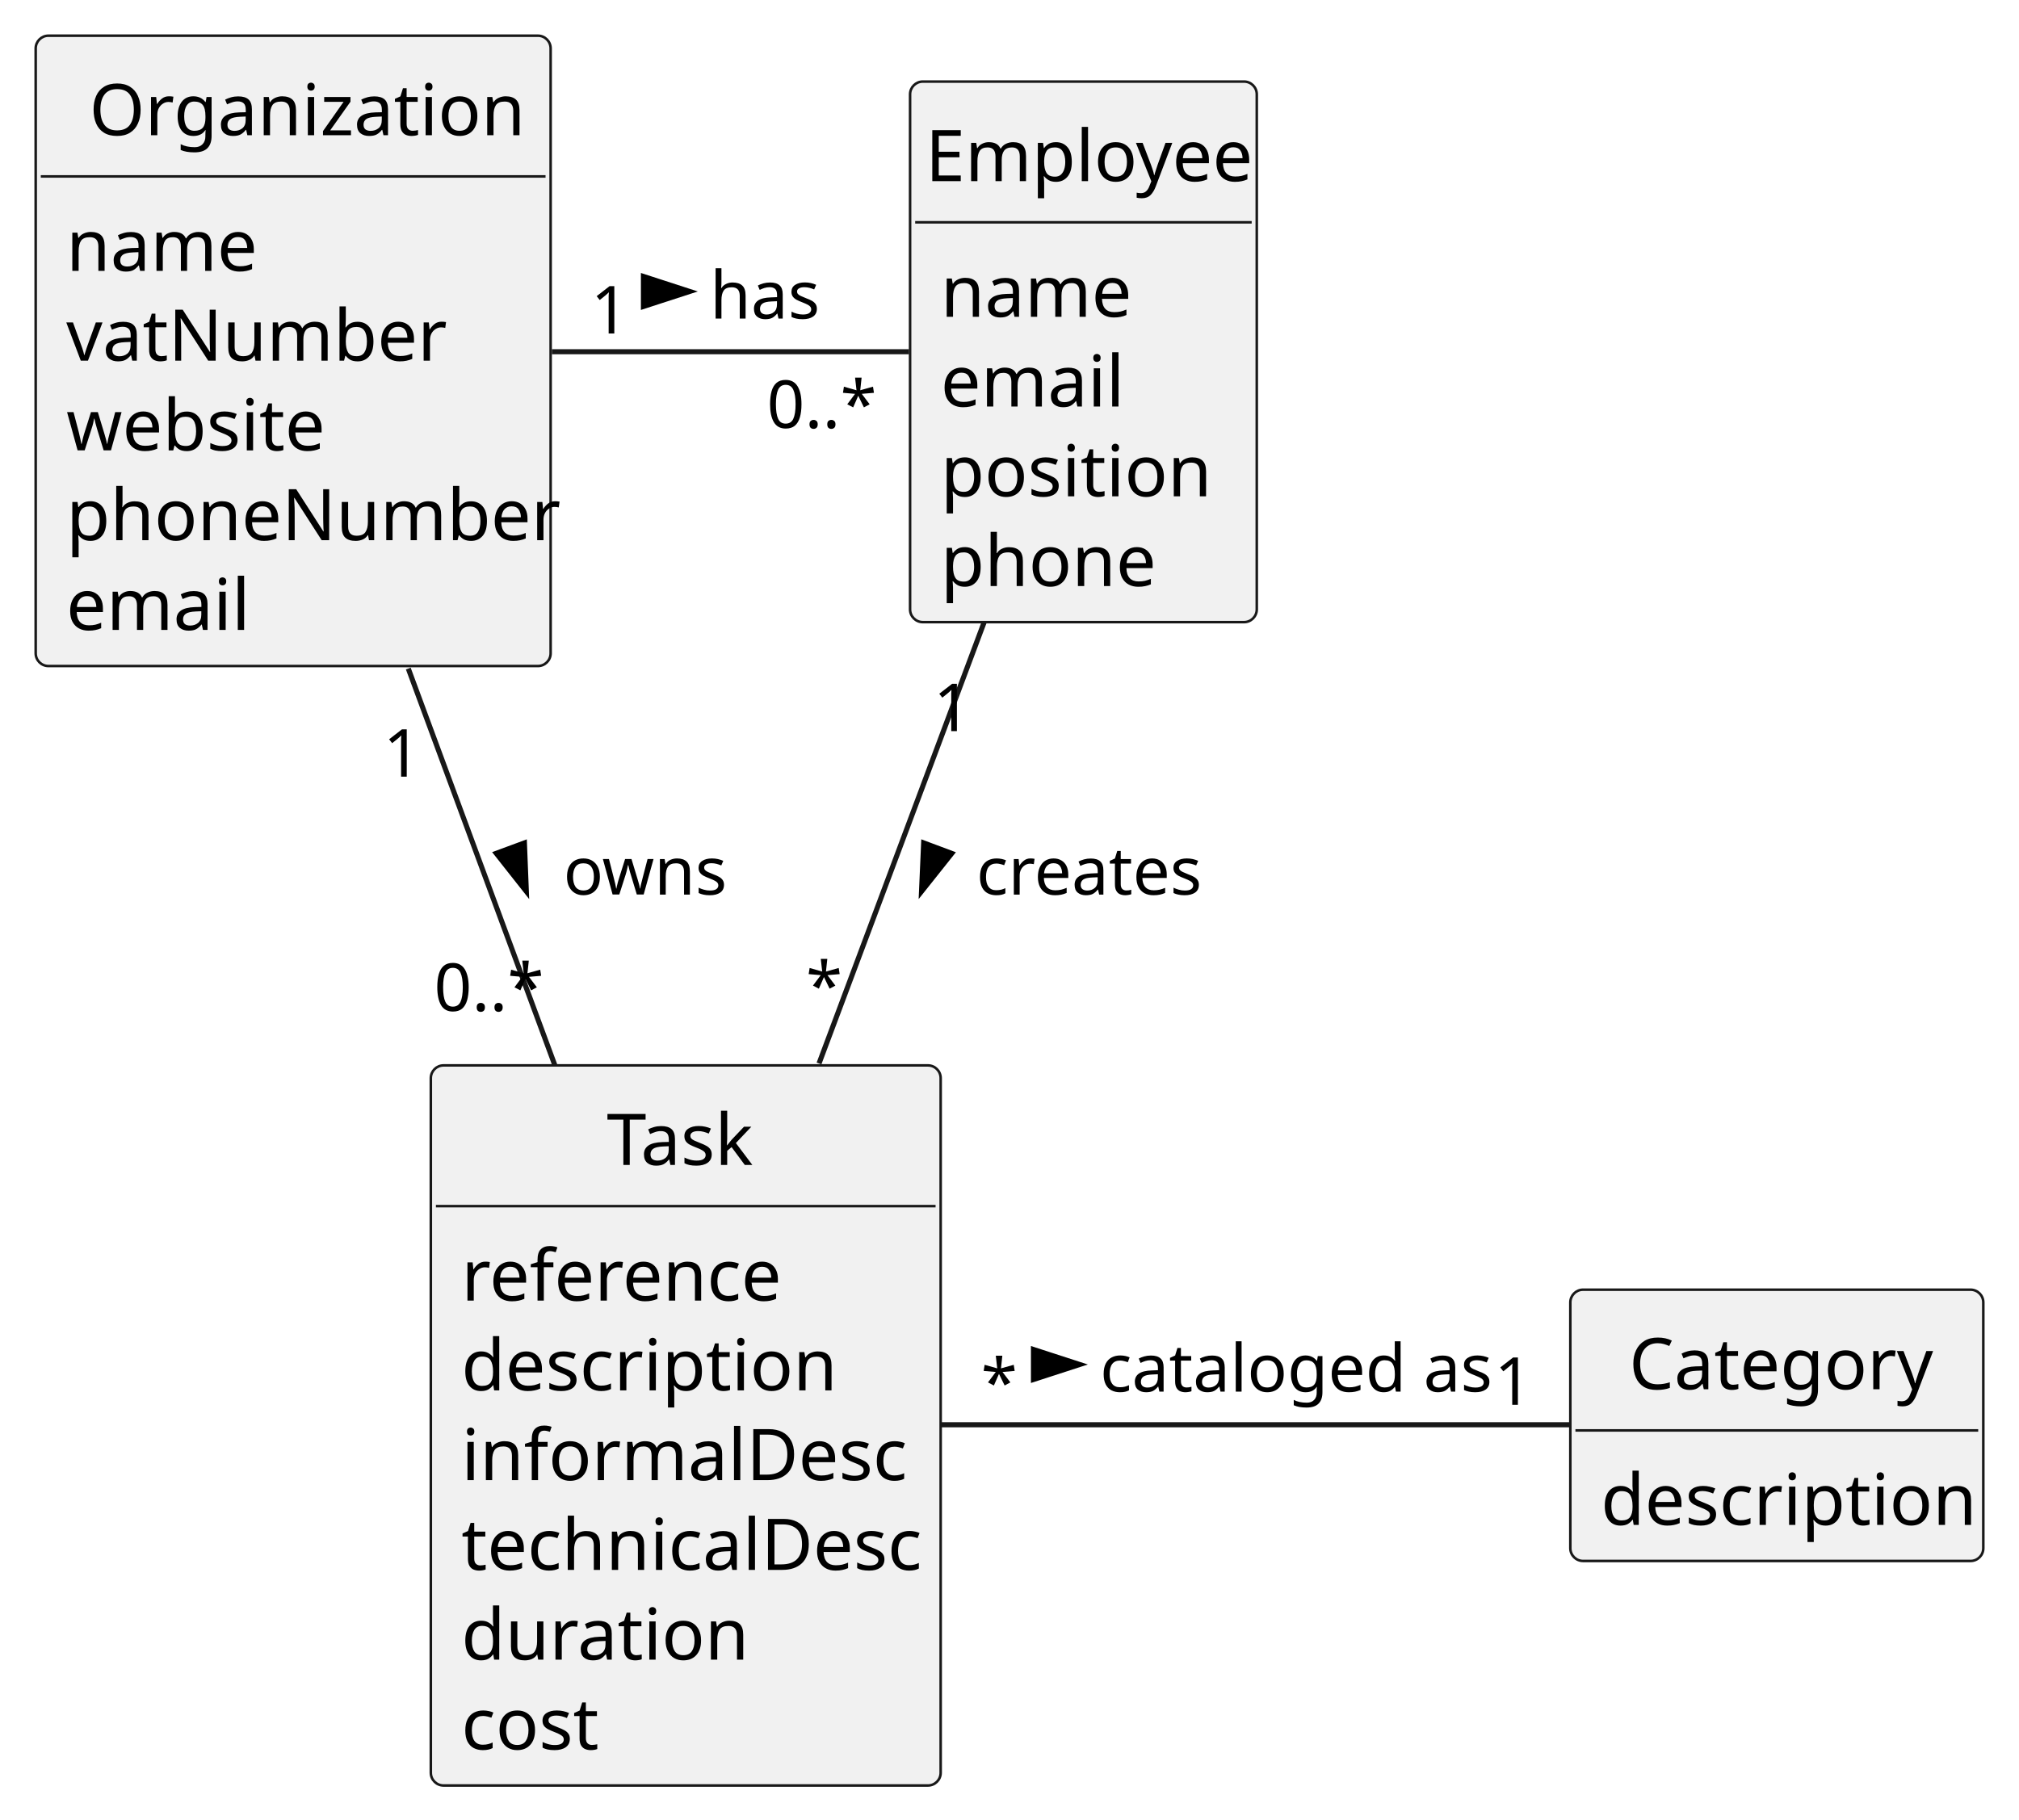
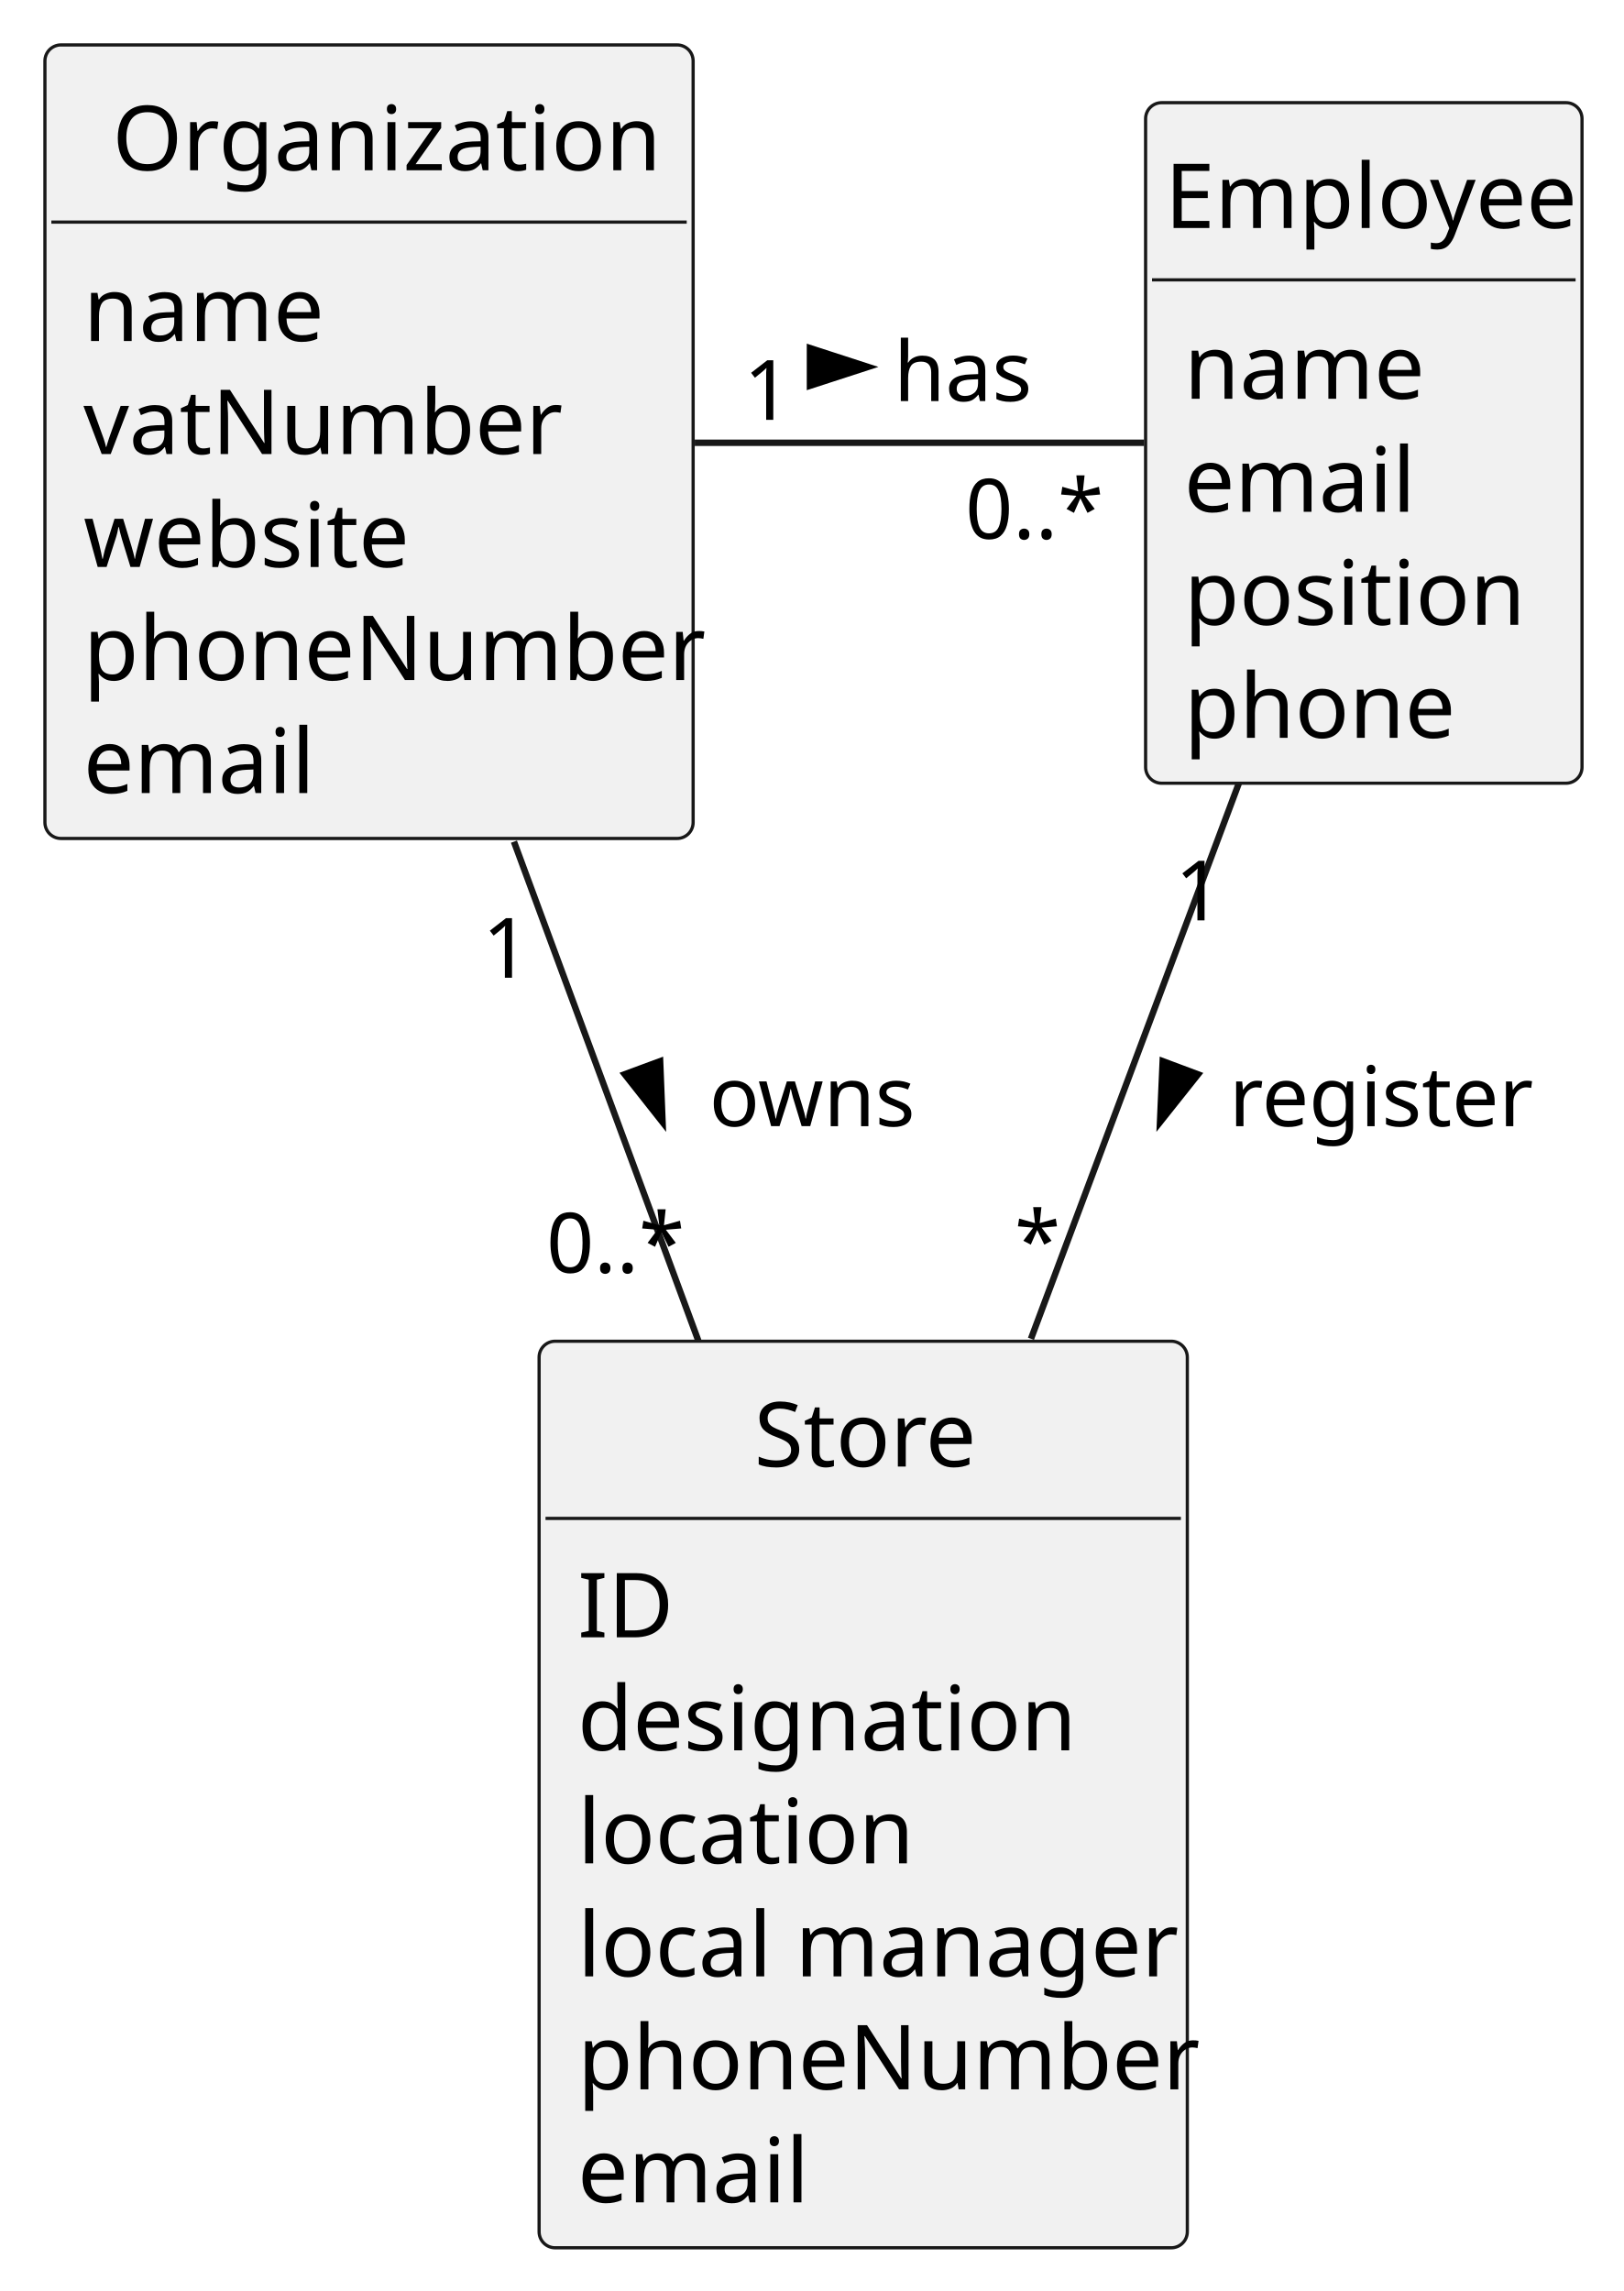
- <svg xmlns="http://www.w3.org/2000/svg" contentStyleType="text/css" height="357px" preserveAspectRatio="none" style="width:396px;height:357px;background:#FFFFFF;" version="1.1" viewBox="0 0 396 357" width="396px" zoomAndPan="magnify">
+ <svg xmlns="http://www.w3.org/2000/svg" contentStyleType="text/css" height="357px" preserveAspectRatio="none" style="width:253px;height:357px;background:#FFFFFF;" version="1.1" viewBox="0 0 253 357" width="253px" zoomAndPan="magnify">
  <defs />
  <g>
    <g id="elem_Organization">
-       <rect codeLine="18" fill="#F1F1F1" height="123.656" id="Organization" rx="2.5" ry="2.5" style="stroke:#181818;stroke-width:0.5;" width="101" x="7" y="7" />
+       <rect codeLine="13" fill="#F1F1F1" height="123.656" id="Organization" rx="2.5" ry="2.5" style="stroke:#181818;stroke-width:0.5;" width="101" x="7" y="7" />
      <text fill="#000000" font-family="sans-serif" font-size="14" lengthAdjust="spacing" textLength="80" x="17.5" y="26.533">Organization</text>
      <line style="stroke:#181818;stroke-width:0.5;" x1="8" x2="107" y1="34.609" y2="34.609" />
      <text fill="#000000" font-family="sans-serif" font-size="14" lengthAdjust="spacing" textLength="35" x="13" y="53.143">name</text>
      <text fill="#000000" font-family="sans-serif" font-size="14" lengthAdjust="spacing" textLength="68" x="13" y="70.752">vatNumber</text>
      <text fill="#000000" font-family="sans-serif" font-size="14" lengthAdjust="spacing" textLength="47" x="13" y="88.361">website</text>
      <text fill="#000000" font-family="sans-serif" font-size="14" lengthAdjust="spacing" textLength="89" x="13" y="105.971">phoneNumber</text>
      <text fill="#000000" font-family="sans-serif" font-size="14" lengthAdjust="spacing" textLength="33" x="13" y="123.58">email</text>
    </g>
-     <g id="elem_Task">
-       <rect codeLine="26" fill="#F1F1F1" height="141.266" id="Task" rx="2.5" ry="2.5" style="stroke:#181818;stroke-width:0.5;" width="100" x="84.5" y="209" />
-       <text fill="#000000" font-family="sans-serif" font-size="14" lengthAdjust="spacing" textLength="31" x="119" y="228.533">Task</text>
-       <line style="stroke:#181818;stroke-width:0.5;" x1="85.5" x2="183.5" y1="236.609" y2="236.609" />
-       <text fill="#000000" font-family="sans-serif" font-size="14" lengthAdjust="spacing" textLength="61" x="90.5" y="255.143">reference</text>
-       <text fill="#000000" font-family="sans-serif" font-size="14" lengthAdjust="spacing" textLength="69" x="90.5" y="272.752">description</text>
-       <text fill="#000000" font-family="sans-serif" font-size="14" lengthAdjust="spacing" textLength="82" x="90.5" y="290.361">informalDesc</text>
-       <text fill="#000000" font-family="sans-serif" font-size="14" lengthAdjust="spacing" textLength="88" x="90.5" y="307.971">technicalDesc</text>
-       <text fill="#000000" font-family="sans-serif" font-size="14" lengthAdjust="spacing" textLength="52" x="90.5" y="325.58">duration</text>
-       <text fill="#000000" font-family="sans-serif" font-size="14" lengthAdjust="spacing" textLength="26" x="90.5" y="343.19">cost</text>
-     </g>
-     <g id="elem_Category">
-       <rect codeLine="35" fill="#F1F1F1" height="53.219" id="Category" rx="2.5" ry="2.5" style="stroke:#181818;stroke-width:0.5;" width="81" x="308" y="253" />
-       <text fill="#000000" font-family="sans-serif" font-size="14" lengthAdjust="spacing" textLength="58" x="319.5" y="272.533">Category</text>
-       <line style="stroke:#181818;stroke-width:0.5;" x1="309" x2="388" y1="280.609" y2="280.609" />
-       <text fill="#000000" font-family="sans-serif" font-size="14" lengthAdjust="spacing" textLength="69" x="314" y="299.143">description</text>
+     <g id="elem_Store">
+       <rect codeLine="21" fill="#F1F1F1" height="141.266" id="Store" rx="2.5" ry="2.5" style="stroke:#181818;stroke-width:0.5;" width="101" x="84" y="209" />
+       <text fill="#000000" font-family="sans-serif" font-size="14" lengthAdjust="spacing" textLength="34" x="117.5" y="228.533">Store</text>
+       <line style="stroke:#181818;stroke-width:0.5;" x1="85" x2="184" y1="236.609" y2="236.609" />
+       <text fill="#000000" font-family="sans-serif" font-size="14" lengthAdjust="spacing" textLength="13" x="90" y="255.143">ID</text>
+       <text fill="#000000" font-family="sans-serif" font-size="14" lengthAdjust="spacing" textLength="73" x="90" y="272.752">designation</text>
+       <text fill="#000000" font-family="sans-serif" font-size="14" lengthAdjust="spacing" textLength="49" x="90" y="290.361">location</text>
+       <text fill="#000000" font-family="sans-serif" font-size="14" lengthAdjust="spacing" textLength="89" x="90" y="307.971">local manager</text>
+       <text fill="#000000" font-family="sans-serif" font-size="14" lengthAdjust="spacing" textLength="89" x="90" y="325.58">phoneNumber</text>
+       <text fill="#000000" font-family="sans-serif" font-size="14" lengthAdjust="spacing" textLength="33" x="90" y="343.19">email</text>
    </g>
    <g id="elem_Employee">
-       <rect codeLine="39" fill="#F1F1F1" height="106.047" id="Employee" rx="2.5" ry="2.5" style="stroke:#181818;stroke-width:0.5;" width="68" x="178.5" y="16" />
+       <rect codeLine="31" fill="#F1F1F1" height="106.047" id="Employee" rx="2.5" ry="2.5" style="stroke:#181818;stroke-width:0.5;" width="68" x="178.5" y="16" />
      <text fill="#000000" font-family="sans-serif" font-size="14" lengthAdjust="spacing" textLength="62" x="181.5" y="35.533">Employee</text>
      <line style="stroke:#181818;stroke-width:0.5;" x1="179.5" x2="245.5" y1="43.609" y2="43.609" />
      <text fill="#000000" font-family="sans-serif" font-size="14" lengthAdjust="spacing" textLength="35" x="184.5" y="62.143">name</text>
      <text fill="#000000" font-family="sans-serif" font-size="14" lengthAdjust="spacing" textLength="33" x="184.5" y="79.752">email</text>
      <text fill="#000000" font-family="sans-serif" font-size="14" lengthAdjust="spacing" textLength="49" x="184.5" y="97.361">position</text>
      <text fill="#000000" font-family="sans-serif" font-size="14" lengthAdjust="spacing" textLength="40" x="184.5" y="114.971">phone</text>
    </g>
    <g id="link_Organization_Employee">
-       <path codeLine="54" d="M108.25,69 C131.21,69 157.73,69 178.28,69 " fill="none" id="Organization-Employee" style="stroke:#181818;stroke-width:1.0;" />
+       <path codeLine="39" d="M108.25,69 C131.21,69 157.73,69 178.28,69 " fill="none" id="Organization-Employee" style="stroke:#181818;stroke-width:1.0;" />
      <polygon fill="#000000" points="135.25,57.176,126.205,54.237,126.205,60.115,135.25,57.176" style="stroke:#000000;stroke-width:1.0;" />
      <text fill="#000000" font-family="sans-serif" font-size="13" lengthAdjust="spacing" textLength="21" x="139.25" y="62.495">has</text>
      <text fill="#000000" font-family="sans-serif" font-size="13" lengthAdjust="spacing" textLength="7" x="115.879" y="65.419">1</text>
      <text fill="#000000" font-family="sans-serif" font-size="13" lengthAdjust="spacing" textLength="20" x="150.403" y="83.947">0..*</text>
    </g>
-     <g id="link_Organization_Task">
-       <path codeLine="55" d="M80.08,131.15 C89.09,155.54 99.51,183.75 108.81,208.92 " fill="none" id="Organization-Task" style="stroke:#181818;stroke-width:1.0;" />
+     <g id="link_Organization_Store">
+       <path codeLine="40" d="M80.08,131.15 C89.09,155.54 99.51,183.75 108.81,208.92 " fill="none" id="Organization-Store" style="stroke:#181818;stroke-width:1.0;" />
      <polygon fill="#000000" points="103.233,174.866,102.855,165.363,97.341,167.4,103.233,174.866" style="stroke:#000000;stroke-width:1.0;" />
      <text fill="#000000" font-family="sans-serif" font-size="13" lengthAdjust="spacing" textLength="30" x="110.5" y="175.495">owns</text>
      <text fill="#000000" font-family="sans-serif" font-size="13" lengthAdjust="spacing" textLength="7" x="75.167" y="152.356">1</text>
      <text fill="#000000" font-family="sans-serif" font-size="13" lengthAdjust="spacing" textLength="20" x="85.129" y="198.316">0..*</text>
    </g>
-     <g id="link_Employee_Task">
-       <path codeLine="57" d="M193.02,122.08 C183.23,148.25 171.22,180.34 160.64,208.62 " fill="none" id="Employee-Task" style="stroke:#181818;stroke-width:1.0;" />
+     <g id="link_Employee_Store">
+       <path codeLine="41" d="M193.02,122.08 C183.23,148.25 171.22,180.34 160.64,208.62 " fill="none" id="Employee-Store" style="stroke:#181818;stroke-width:1.0;" />
      <polygon fill="#000000" points="180.748,174.859,186.67,167.417,181.165,165.357,180.748,174.859" style="stroke:#000000;stroke-width:1.0;" />
-       <text fill="#000000" font-family="sans-serif" font-size="13" lengthAdjust="spacing" textLength="43" x="191.5" y="175.495">creates</text>
+       <text fill="#000000" font-family="sans-serif" font-size="13" lengthAdjust="spacing" textLength="43" x="191.5" y="175.495">register</text>
      <text fill="#000000" font-family="sans-serif" font-size="13" lengthAdjust="spacing" textLength="7" x="183.076" y="143.421">1</text>
      <text fill="#000000" font-family="sans-serif" font-size="13" lengthAdjust="spacing" textLength="5" x="158.078" y="197.985">*</text>
    </g>
-     <g id="link_Task_Category">
-       <path codeLine="59" d="M184.67,279.5 C222.23,279.5 272.94,279.5 307.95,279.5 " fill="none" id="Task-Category" style="stroke:#181818;stroke-width:1.0;" />
-       <polygon fill="#000000" points="211.75,267.676,202.705,264.737,202.705,270.615,211.75,267.676" style="stroke:#000000;stroke-width:1.0;" />
-       <text fill="#000000" font-family="sans-serif" font-size="13" lengthAdjust="spacing" textLength="74" x="215.75" y="272.995">cataloged as</text>
-       <text fill="#000000" font-family="sans-serif" font-size="13" lengthAdjust="spacing" textLength="5" x="192.406" y="275.826">*</text>
-       <text fill="#000000" font-family="sans-serif" font-size="13" lengthAdjust="spacing" textLength="7" x="293.104" y="275.582">1</text>
-     </g>
  </g>
</svg>
